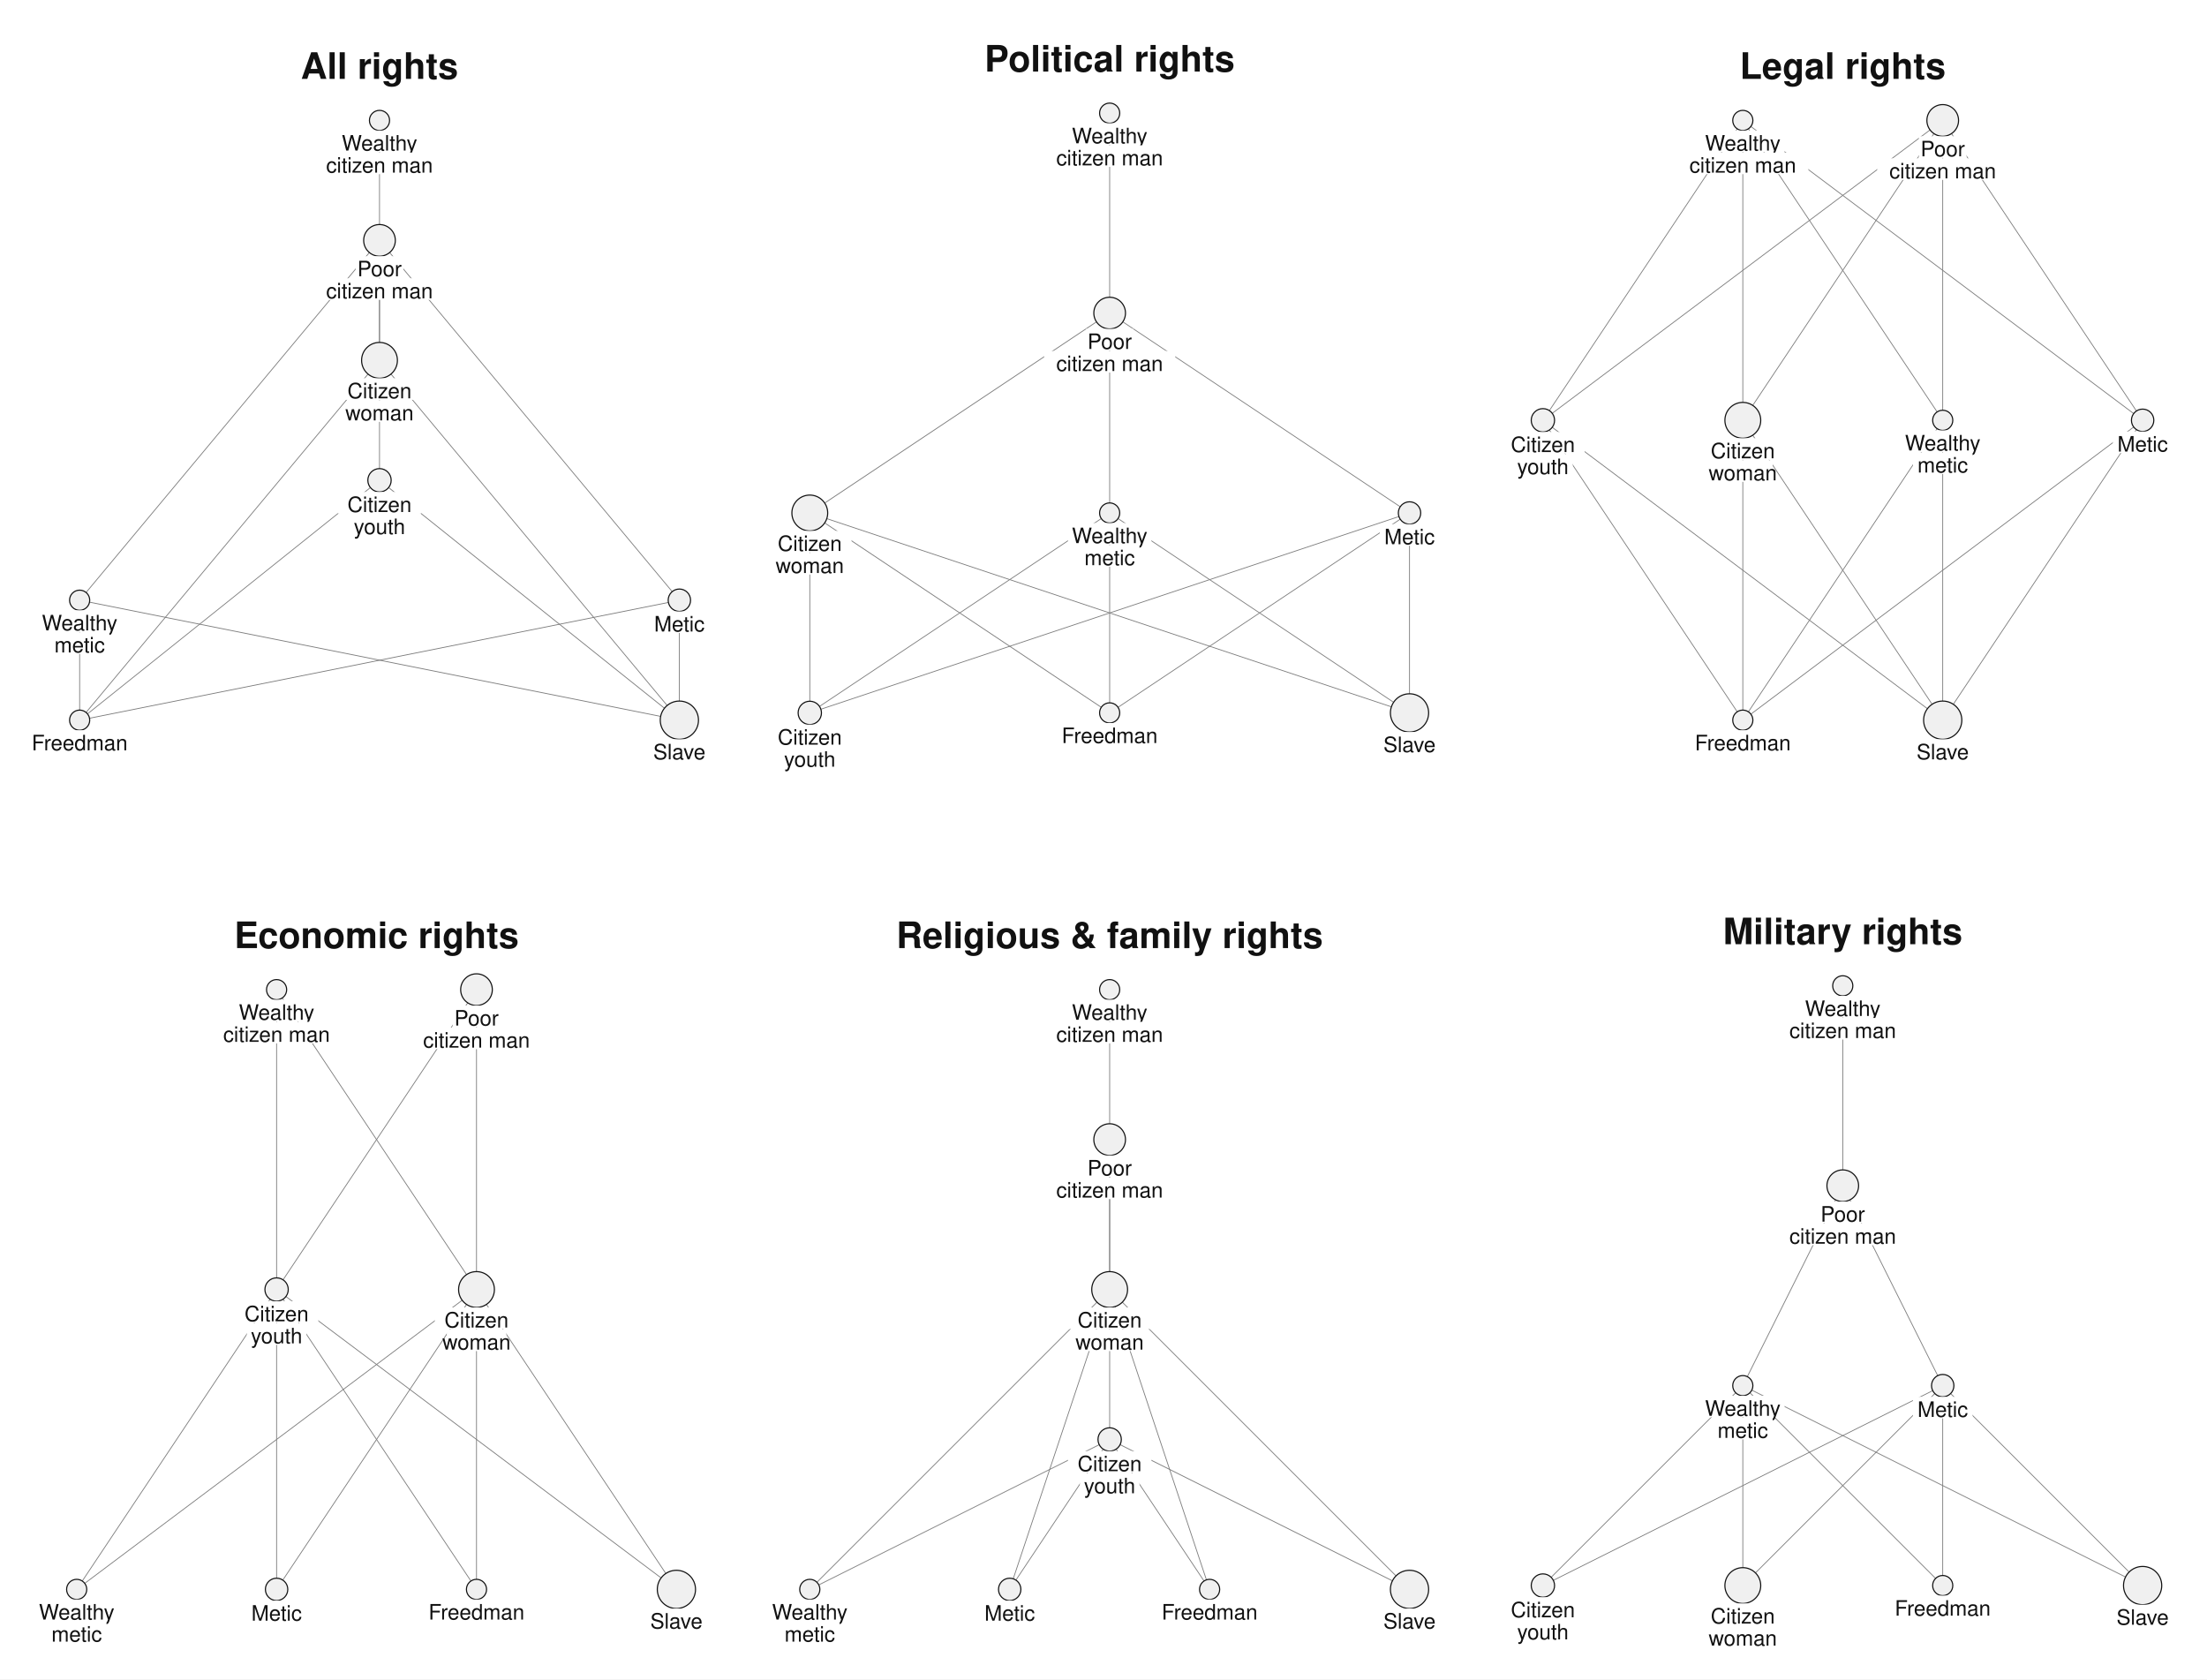
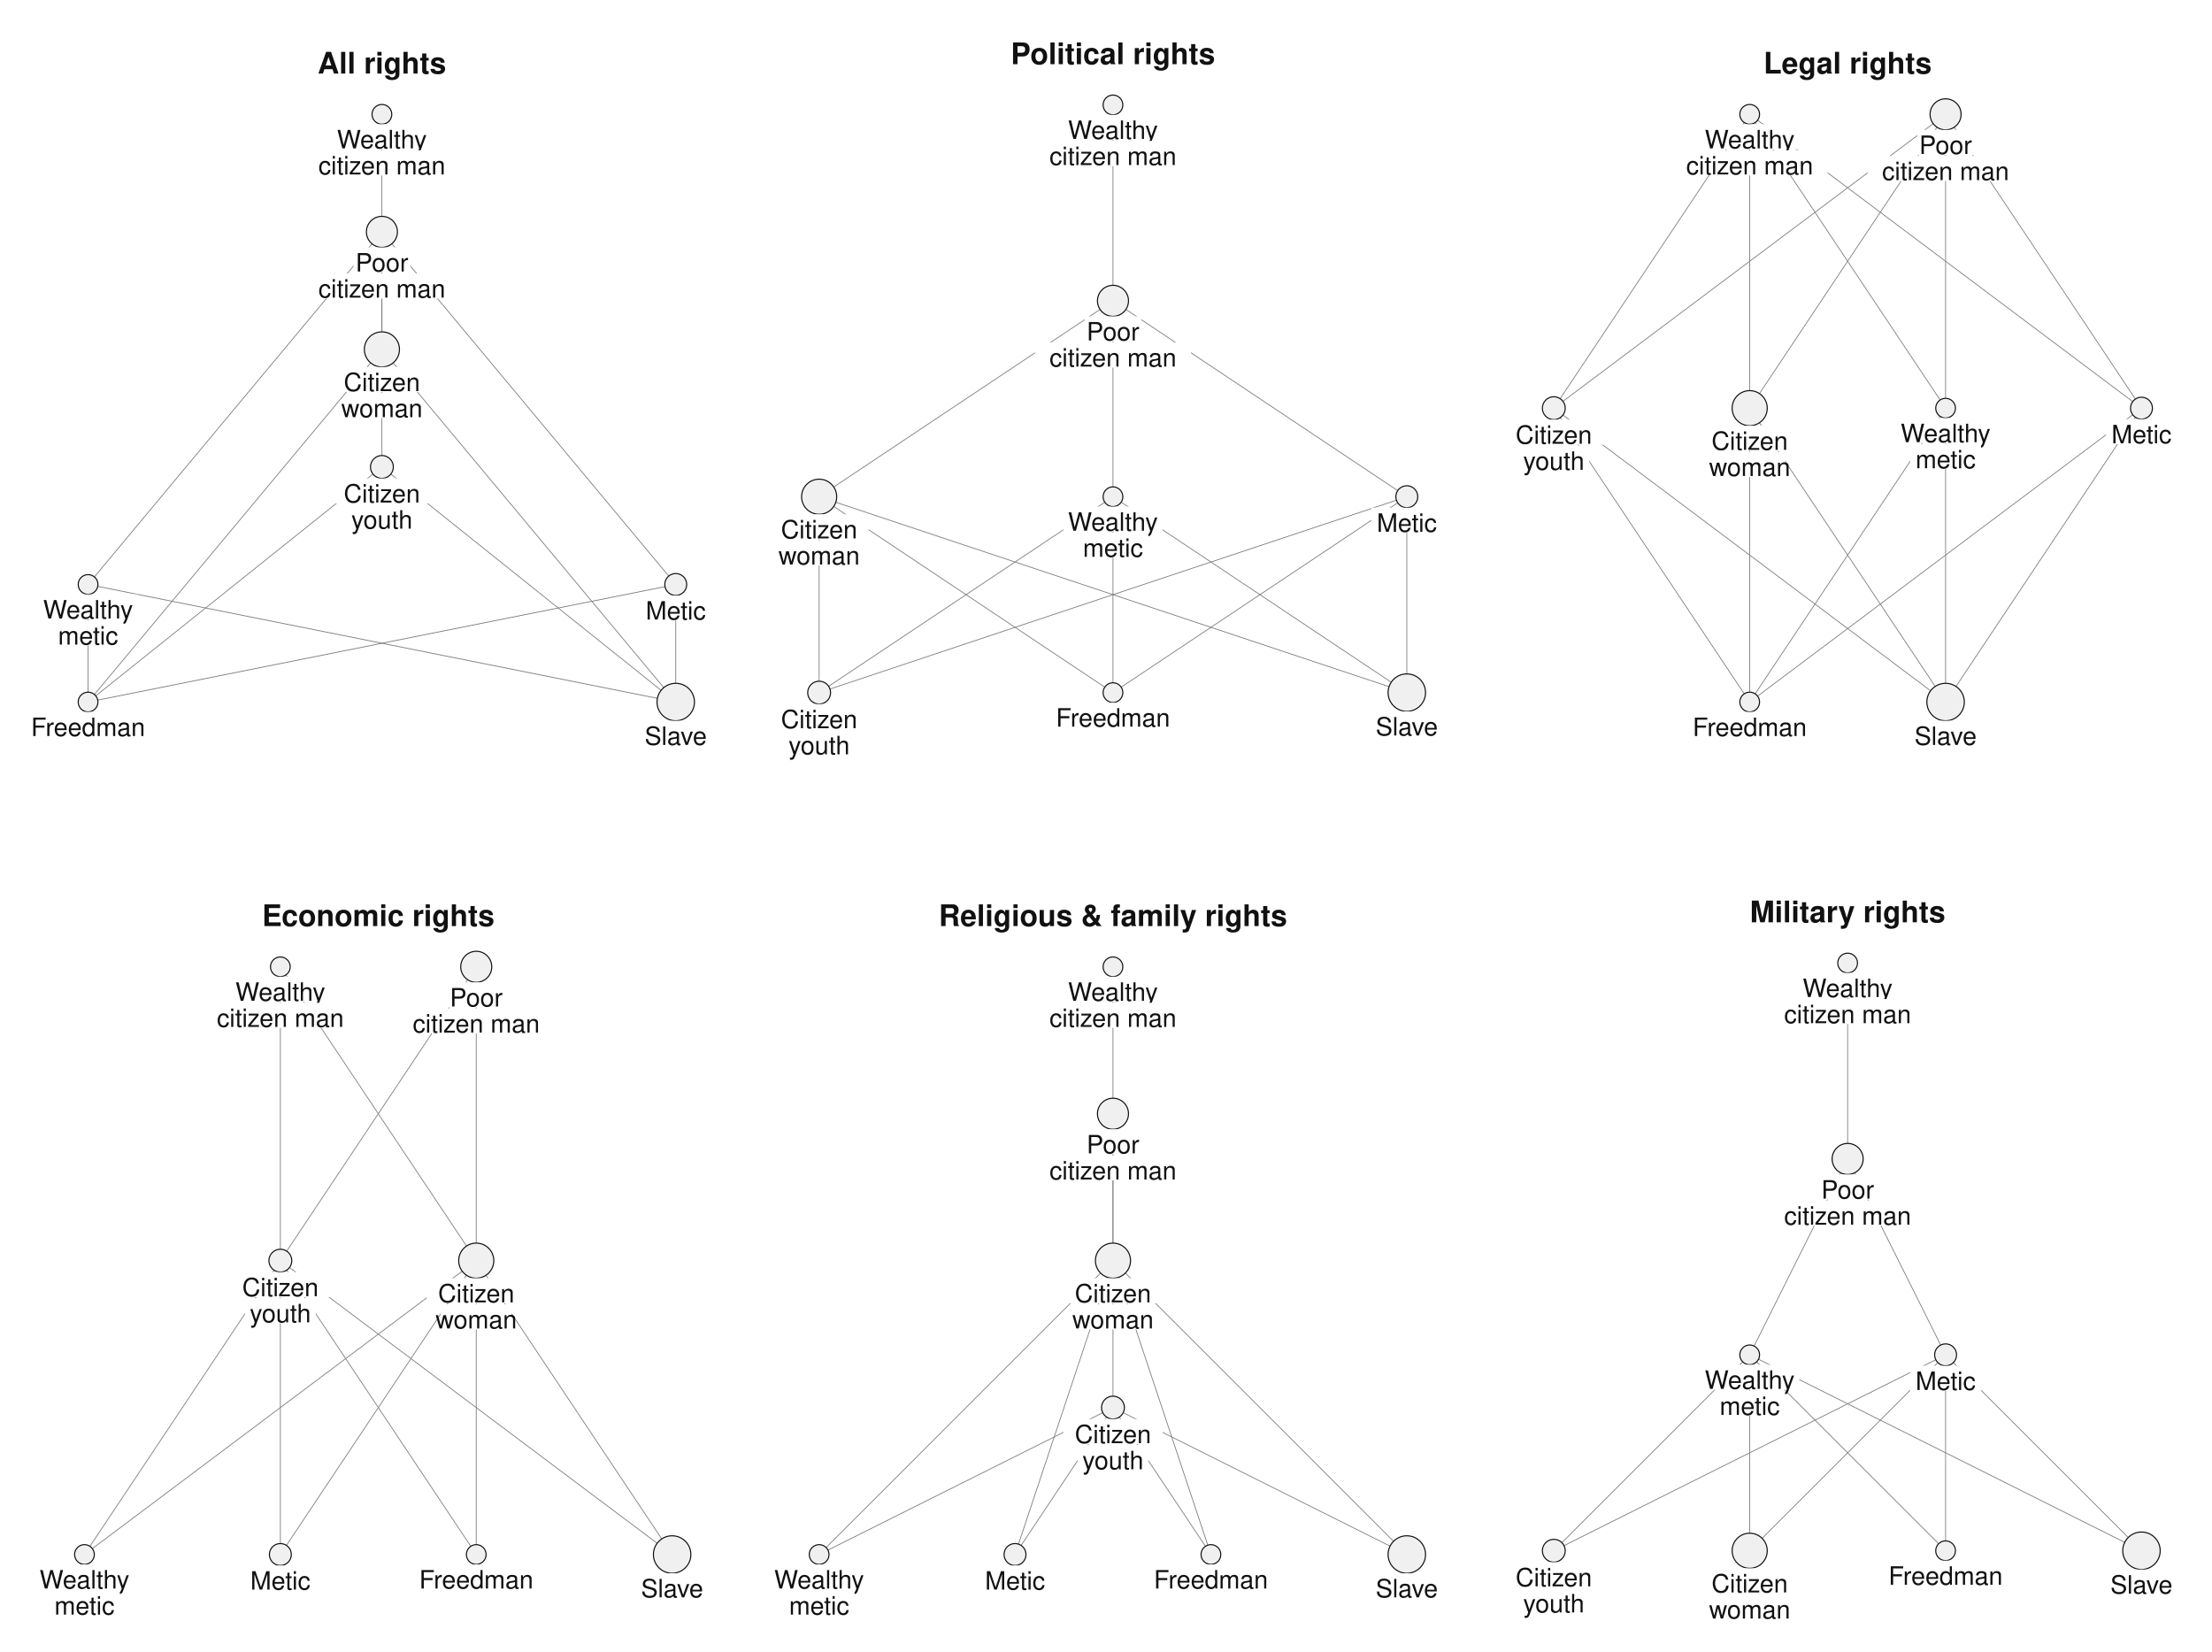
- <svg xmlns="http://www.w3.org/2000/svg" width="2760" height="2100" viewBox="0 0 2760 2100" font-family="Helvetica Neue, Helvetica, Arial, sans-serif" fill="#111111">
-   <rect x="0" y="0" width="2760" height="2100" fill="#fff" />
-   <g transform="translate(99.6 10.6)">
-     <text x="375.0" y="88" font-size="45.6" font-weight="700" text-anchor="middle">All rights</text>
+ <svg xmlns="http://www.w3.org/2000/svg" width="2823" height="2108" viewBox="0 0 2823 2108" font-family="Helvetica Neue, Helvetica, Arial, sans-serif" fill="#111111">
+   <rect x="0" y="0" width="2823" height="2108" fill="#fff" />
+   <g transform="translate(112.4 5.9)">
+     <text x="375.0" y="88" font-size="38.0" font-weight="700" text-anchor="middle">All rights</text>
    <line x1="375.0" y1="140.0" x2="375.0" y2="290.0" stroke="#7d7d7d" stroke-width="1" />
    <line x1="375.0" y1="290.0" x2="375.0" y2="590.0" stroke="#7d7d7d" stroke-width="1" />
    <line x1="375.0" y1="290.0" x2="375.0" y2="440.0" stroke="#7d7d7d" stroke-width="1" />
    <line x1="375.0" y1="290.0" x2="0.0" y2="740.0" stroke="#7d7d7d" stroke-width="1" />
    <line x1="375.0" y1="290.0" x2="750.0" y2="740.0" stroke="#7d7d7d" stroke-width="1" />
    <line x1="375.0" y1="590.0" x2="0.0" y2="890.0" stroke="#7d7d7d" stroke-width="1" />
    <line x1="375.0" y1="440.0" x2="0.0" y2="890.0" stroke="#7d7d7d" stroke-width="1" />
    <line x1="0.0" y1="740.0" x2="0.0" y2="890.0" stroke="#7d7d7d" stroke-width="1" />
    <line x1="750.0" y1="740.0" x2="0.0" y2="890.0" stroke="#7d7d7d" stroke-width="1" />
    <line x1="375.0" y1="590.0" x2="750.0" y2="890.0" stroke="#7d7d7d" stroke-width="1" />
    <line x1="375.0" y1="440.0" x2="750.0" y2="890.0" stroke="#7d7d7d" stroke-width="1" />
    <line x1="0.0" y1="740.0" x2="750.0" y2="890.0" stroke="#7d7d7d" stroke-width="1" />
    <line x1="750.0" y1="740.0" x2="750.0" y2="890.0" stroke="#7d7d7d" stroke-width="1" />
    <circle cx="375.0" cy="140.0" r="12.6" fill="#f0f0f0" stroke="#111111" stroke-width="1.4" />
-     <rect x="322.9" y="152.6" width="104.3" height="27" fill="#fff" />
-     <text x="375.0" y="177.7" font-size="26.6" text-anchor="middle">Wealthy</text>
-     <rect x="293.1" y="180.2" width="163.9" height="27" fill="#fff" />
-     <text x="375.0" y="205.3" font-size="26.6" text-anchor="middle">citizen man</text>
+     <rect x="311.7" y="152.6" width="126.6" height="32" fill="#fff" />
+     <text x="375.0" y="183.4" font-size="32.3" text-anchor="middle">Wealthy</text>
+     <rect x="275.5" y="185.9" width="199.0" height="32" fill="#fff" />
+     <text x="375.0" y="216.7" font-size="32.3" text-anchor="middle">citizen man</text>
    <circle cx="375.0" cy="290.0" r="19.8" fill="#f0f0f0" stroke="#111111" stroke-width="1.4" />
-     <rect x="345.2" y="309.8" width="59.6" height="27" fill="#fff" />
-     <text x="375.0" y="334.9" font-size="26.6" text-anchor="middle">Poor</text>
-     <rect x="293.1" y="337.4" width="163.9" height="27" fill="#fff" />
-     <text x="375.0" y="362.5" font-size="26.6" text-anchor="middle">citizen man</text>
+     <rect x="338.8" y="309.8" width="72.4" height="32" fill="#fff" />
+     <text x="375.0" y="340.6" font-size="32.3" text-anchor="middle">Poor</text>
+     <rect x="275.5" y="343.1" width="199.0" height="32" fill="#fff" />
+     <text x="375.0" y="373.9" font-size="32.3" text-anchor="middle">citizen man</text>
    <circle cx="375.0" cy="590.0" r="14.6" fill="#f0f0f0" stroke="#111111" stroke-width="1.4" />
-     <rect x="322.9" y="604.6" width="104.3" height="27" fill="#fff" />
-     <text x="375.0" y="629.7" font-size="26.6" text-anchor="middle">Citizen</text>
-     <rect x="337.8" y="632.2" width="74.5" height="27" fill="#fff" />
-     <text x="375.0" y="657.3" font-size="26.6" text-anchor="middle">youth</text>
+     <rect x="311.7" y="604.6" width="126.6" height="32" fill="#fff" />
+     <text x="375.0" y="635.4" font-size="32.3" text-anchor="middle">Citizen</text>
+     <rect x="329.8" y="637.9" width="90.4" height="32" fill="#fff" />
+     <text x="375.0" y="668.7" font-size="32.3" text-anchor="middle">youth</text>
    <circle cx="375.0" cy="440.0" r="22.4" fill="#f0f0f0" stroke="#111111" stroke-width="1.4" />
-     <rect x="322.9" y="462.4" width="104.3" height="27" fill="#fff" />
-     <text x="375.0" y="487.5" font-size="26.6" text-anchor="middle">Citizen</text>
-     <rect x="337.8" y="490.0" width="74.5" height="27" fill="#fff" />
-     <text x="375.0" y="515.1" font-size="26.6" text-anchor="middle">woman</text>
+     <rect x="311.7" y="462.4" width="126.6" height="32" fill="#fff" />
+     <text x="375.0" y="493.2" font-size="32.3" text-anchor="middle">Citizen</text>
+     <rect x="329.8" y="495.7" width="90.4" height="32" fill="#fff" />
+     <text x="375.0" y="526.5" font-size="32.3" text-anchor="middle">woman</text>
    <circle cx="0.0" cy="740.0" r="12.6" fill="#f0f0f0" stroke="#111111" stroke-width="1.4" />
-     <rect x="-52.1" y="752.6" width="104.3" height="27" fill="#fff" />
-     <text x="0.0" y="777.7" font-size="26.6" text-anchor="middle">Wealthy</text>
-     <rect x="-37.2" y="780.2" width="74.5" height="27" fill="#fff" />
-     <text x="0.0" y="805.3" font-size="26.6" text-anchor="middle">metic</text>
+     <rect x="-63.3" y="752.6" width="126.6" height="32" fill="#fff" />
+     <text x="0.0" y="783.4" font-size="32.3" text-anchor="middle">Wealthy</text>
+     <rect x="-45.2" y="785.9" width="90.4" height="32" fill="#fff" />
+     <text x="0.0" y="816.7" font-size="32.3" text-anchor="middle">metic</text>
    <circle cx="750.0" cy="740.0" r="14.0" fill="#f0f0f0" stroke="#111111" stroke-width="1.4" />
-     <rect x="712.8" y="754.0" width="74.5" height="27" fill="#fff" />
-     <text x="750.0" y="779.1" font-size="26.6" text-anchor="middle">Metic</text>
+     <rect x="704.8" y="754.0" width="90.4" height="32" fill="#fff" />
+     <text x="750.0" y="784.8" font-size="32.3" text-anchor="middle">Metic</text>
    <circle cx="0.0" cy="890.0" r="12.6" fill="#f0f0f0" stroke="#111111" stroke-width="1.4" />
-     <rect x="-59.6" y="902.6" width="119.2" height="27" fill="#fff" />
-     <text x="0.0" y="927.7" font-size="26.6" text-anchor="middle">Freedman</text>
-     <circle cx="750.0" cy="890.0" r="23.9" fill="#f0f0f0" stroke="#111111" stroke-width="1.4" />
-     <rect x="712.8" y="913.9" width="74.5" height="27" fill="#fff" />
-     <text x="750.0" y="939.0" font-size="26.6" text-anchor="middle">Slave</text>
-   </g>
-   <g transform="translate(1012.7 1.5)">
-     <text x="375.0" y="88" font-size="45.6" font-weight="700" text-anchor="middle">Political rights</text>
+     <rect x="-72.4" y="902.6" width="144.7" height="32" fill="#fff" />
+     <text x="0.0" y="933.4" font-size="32.3" text-anchor="middle">Freedman</text>
+     <circle cx="750.0" cy="890.0" r="23.9" fill="#f0f0f0" stroke="#111111" stroke-width="1.4" />
+     <rect x="704.8" y="913.9" width="90.4" height="32" fill="#fff" />
+     <text x="750.0" y="944.7" font-size="32.3" text-anchor="middle">Slave</text>
+   </g>
+   <g transform="translate(1045.4 -6.1)">
+     <text x="375.0" y="88" font-size="38.0" font-weight="700" text-anchor="middle">Political rights</text>
    <line x1="375.0" y1="140.0" x2="375.0" y2="390.0" stroke="#7d7d7d" stroke-width="1" />
    <line x1="0.0" y1="640.0" x2="0.0" y2="890.0" stroke="#7d7d7d" stroke-width="1" />
    <line x1="375.0" y1="640.0" x2="0.0" y2="890.0" stroke="#7d7d7d" stroke-width="1" />
    <line x1="750.0" y1="640.0" x2="0.0" y2="890.0" stroke="#7d7d7d" stroke-width="1" />
    <line x1="375.0" y1="390.0" x2="0.0" y2="640.0" stroke="#7d7d7d" stroke-width="1" />
    <line x1="375.0" y1="390.0" x2="375.0" y2="640.0" stroke="#7d7d7d" stroke-width="1" />
    <line x1="375.0" y1="390.0" x2="750.0" y2="640.0" stroke="#7d7d7d" stroke-width="1" />
    <line x1="0.0" y1="640.0" x2="375.0" y2="890.0" stroke="#7d7d7d" stroke-width="1" />
    <line x1="375.0" y1="640.0" x2="375.0" y2="890.0" stroke="#7d7d7d" stroke-width="1" />
    <line x1="750.0" y1="640.0" x2="375.0" y2="890.0" stroke="#7d7d7d" stroke-width="1" />
    <line x1="0.0" y1="640.0" x2="750.0" y2="890.0" stroke="#7d7d7d" stroke-width="1" />
    <line x1="375.0" y1="640.0" x2="750.0" y2="890.0" stroke="#7d7d7d" stroke-width="1" />
    <line x1="750.0" y1="640.0" x2="750.0" y2="890.0" stroke="#7d7d7d" stroke-width="1" />
    <circle cx="375.0" cy="140.0" r="12.6" fill="#f0f0f0" stroke="#111111" stroke-width="1.4" />
-     <rect x="322.9" y="152.6" width="104.3" height="27" fill="#fff" />
-     <text x="375.0" y="177.7" font-size="26.6" text-anchor="middle">Wealthy</text>
-     <rect x="293.1" y="180.2" width="163.9" height="27" fill="#fff" />
-     <text x="375.0" y="205.3" font-size="26.6" text-anchor="middle">citizen man</text>
+     <rect x="311.7" y="152.6" width="126.6" height="32" fill="#fff" />
+     <text x="375.0" y="183.4" font-size="32.3" text-anchor="middle">Wealthy</text>
+     <rect x="275.5" y="185.9" width="199.0" height="32" fill="#fff" />
+     <text x="375.0" y="216.7" font-size="32.3" text-anchor="middle">citizen man</text>
    <circle cx="375.0" cy="390.0" r="19.8" fill="#f0f0f0" stroke="#111111" stroke-width="1.4" />
-     <rect x="345.2" y="409.8" width="59.6" height="27" fill="#fff" />
-     <text x="375.0" y="434.9" font-size="26.6" text-anchor="middle">Poor</text>
-     <rect x="293.1" y="437.4" width="163.9" height="27" fill="#fff" />
-     <text x="375.0" y="462.5" font-size="26.6" text-anchor="middle">citizen man</text>
+     <rect x="338.8" y="409.8" width="72.4" height="32" fill="#fff" />
+     <text x="375.0" y="440.6" font-size="32.3" text-anchor="middle">Poor</text>
+     <rect x="275.5" y="443.1" width="199.0" height="32" fill="#fff" />
+     <text x="375.0" y="473.9" font-size="32.3" text-anchor="middle">citizen man</text>
    <circle cx="0.0" cy="890.0" r="14.6" fill="#f0f0f0" stroke="#111111" stroke-width="1.4" />
-     <rect x="-52.1" y="904.6" width="104.3" height="27" fill="#fff" />
-     <text x="0.0" y="929.7" font-size="26.6" text-anchor="middle">Citizen</text>
-     <rect x="-37.2" y="932.2" width="74.5" height="27" fill="#fff" />
-     <text x="0.0" y="957.3" font-size="26.6" text-anchor="middle">youth</text>
+     <rect x="-63.3" y="904.6" width="126.6" height="32" fill="#fff" />
+     <text x="0.0" y="935.4" font-size="32.3" text-anchor="middle">Citizen</text>
+     <rect x="-45.2" y="937.9" width="90.4" height="32" fill="#fff" />
+     <text x="0.0" y="968.7" font-size="32.3" text-anchor="middle">youth</text>
    <circle cx="0.0" cy="640.0" r="22.4" fill="#f0f0f0" stroke="#111111" stroke-width="1.4" />
-     <rect x="-52.1" y="662.4" width="104.3" height="27" fill="#fff" />
-     <text x="0.0" y="687.5" font-size="26.6" text-anchor="middle">Citizen</text>
-     <rect x="-37.2" y="690.0" width="74.5" height="27" fill="#fff" />
-     <text x="0.0" y="715.1" font-size="26.6" text-anchor="middle">woman</text>
+     <rect x="-63.3" y="662.4" width="126.6" height="32" fill="#fff" />
+     <text x="0.0" y="693.2" font-size="32.3" text-anchor="middle">Citizen</text>
+     <rect x="-45.2" y="695.7" width="90.4" height="32" fill="#fff" />
+     <text x="0.0" y="726.5" font-size="32.3" text-anchor="middle">woman</text>
    <circle cx="375.0" cy="640.0" r="12.6" fill="#f0f0f0" stroke="#111111" stroke-width="1.4" />
-     <rect x="322.9" y="652.6" width="104.3" height="27" fill="#fff" />
-     <text x="375.0" y="677.7" font-size="26.6" text-anchor="middle">Wealthy</text>
-     <rect x="337.8" y="680.2" width="74.5" height="27" fill="#fff" />
-     <text x="375.0" y="705.3" font-size="26.6" text-anchor="middle">metic</text>
+     <rect x="311.7" y="652.6" width="126.6" height="32" fill="#fff" />
+     <text x="375.0" y="683.4" font-size="32.3" text-anchor="middle">Wealthy</text>
+     <rect x="329.8" y="685.9" width="90.4" height="32" fill="#fff" />
+     <text x="375.0" y="716.7" font-size="32.3" text-anchor="middle">metic</text>
    <circle cx="750.0" cy="640.0" r="14.0" fill="#f0f0f0" stroke="#111111" stroke-width="1.4" />
-     <rect x="712.8" y="654.0" width="74.5" height="27" fill="#fff" />
-     <text x="750.0" y="679.1" font-size="26.6" text-anchor="middle">Metic</text>
+     <rect x="704.8" y="654.0" width="90.4" height="32" fill="#fff" />
+     <text x="750.0" y="684.8" font-size="32.3" text-anchor="middle">Metic</text>
    <circle cx="375.0" cy="890.0" r="12.6" fill="#f0f0f0" stroke="#111111" stroke-width="1.4" />
-     <rect x="315.4" y="902.6" width="119.2" height="27" fill="#fff" />
-     <text x="375.0" y="927.7" font-size="26.6" text-anchor="middle">Freedman</text>
-     <circle cx="750.0" cy="890.0" r="23.9" fill="#f0f0f0" stroke="#111111" stroke-width="1.4" />
-     <rect x="712.8" y="913.9" width="74.5" height="27" fill="#fff" />
-     <text x="750.0" y="939.0" font-size="26.6" text-anchor="middle">Slave</text>
-   </g>
-   <g transform="translate(1929.5 10.6)">
-     <text x="375.0" y="88" font-size="45.6" font-weight="700" text-anchor="middle">Legal rights</text>
+     <rect x="302.6" y="902.6" width="144.7" height="32" fill="#fff" />
+     <text x="375.0" y="933.4" font-size="32.3" text-anchor="middle">Freedman</text>
+     <circle cx="750.0" cy="890.0" r="23.9" fill="#f0f0f0" stroke="#111111" stroke-width="1.4" />
+     <rect x="704.8" y="913.9" width="90.4" height="32" fill="#fff" />
+     <text x="750.0" y="944.7" font-size="32.3" text-anchor="middle">Slave</text>
+   </g>
+   <g transform="translate(1983.0 5.9)">
+     <text x="375.0" y="88" font-size="38.0" font-weight="700" text-anchor="middle">Legal rights</text>
    <line x1="250.0" y1="140.0" x2="0.0" y2="515.0" stroke="#7d7d7d" stroke-width="1" />
    <line x1="500.0" y1="140.0" x2="0.0" y2="515.0" stroke="#7d7d7d" stroke-width="1" />
    <line x1="250.0" y1="140.0" x2="250.0" y2="515.0" stroke="#7d7d7d" stroke-width="1" />
    <line x1="500.0" y1="140.0" x2="250.0" y2="515.0" stroke="#7d7d7d" stroke-width="1" />
    <line x1="250.0" y1="140.0" x2="500.0" y2="515.0" stroke="#7d7d7d" stroke-width="1" />
    <line x1="500.0" y1="140.0" x2="500.0" y2="515.0" stroke="#7d7d7d" stroke-width="1" />
    <line x1="250.0" y1="140.0" x2="750.0" y2="515.0" stroke="#7d7d7d" stroke-width="1" />
    <line x1="500.0" y1="140.0" x2="750.0" y2="515.0" stroke="#7d7d7d" stroke-width="1" />
    <line x1="0.0" y1="515.0" x2="250.0" y2="890.0" stroke="#7d7d7d" stroke-width="1" />
    <line x1="250.0" y1="515.0" x2="250.0" y2="890.0" stroke="#7d7d7d" stroke-width="1" />
    <line x1="500.0" y1="515.0" x2="250.0" y2="890.0" stroke="#7d7d7d" stroke-width="1" />
    <line x1="750.0" y1="515.0" x2="250.0" y2="890.0" stroke="#7d7d7d" stroke-width="1" />
    <line x1="0.0" y1="515.0" x2="500.0" y2="890.0" stroke="#7d7d7d" stroke-width="1" />
    <line x1="250.0" y1="515.0" x2="500.0" y2="890.0" stroke="#7d7d7d" stroke-width="1" />
    <line x1="500.0" y1="515.0" x2="500.0" y2="890.0" stroke="#7d7d7d" stroke-width="1" />
    <line x1="750.0" y1="515.0" x2="500.0" y2="890.0" stroke="#7d7d7d" stroke-width="1" />
    <circle cx="250.0" cy="140.0" r="12.6" fill="#f0f0f0" stroke="#111111" stroke-width="1.4" />
-     <rect x="197.9" y="152.6" width="104.3" height="27" fill="#fff" />
-     <text x="250.0" y="177.7" font-size="26.6" text-anchor="middle">Wealthy</text>
-     <rect x="168.1" y="180.2" width="163.9" height="27" fill="#fff" />
-     <text x="250.0" y="205.3" font-size="26.6" text-anchor="middle">citizen man</text>
+     <rect x="186.7" y="152.6" width="126.6" height="32" fill="#fff" />
+     <text x="250.0" y="183.4" font-size="32.3" text-anchor="middle">Wealthy</text>
+     <rect x="150.5" y="185.9" width="199.0" height="32" fill="#fff" />
+     <text x="250.0" y="216.7" font-size="32.3" text-anchor="middle">citizen man</text>
    <circle cx="500.0" cy="140.0" r="19.8" fill="#f0f0f0" stroke="#111111" stroke-width="1.4" />
-     <rect x="470.2" y="159.8" width="59.6" height="27" fill="#fff" />
-     <text x="500.0" y="184.9" font-size="26.6" text-anchor="middle">Poor</text>
-     <rect x="418.1" y="187.4" width="163.9" height="27" fill="#fff" />
-     <text x="500.0" y="212.5" font-size="26.6" text-anchor="middle">citizen man</text>
+     <rect x="463.8" y="159.8" width="72.4" height="32" fill="#fff" />
+     <text x="500.0" y="190.6" font-size="32.3" text-anchor="middle">Poor</text>
+     <rect x="400.5" y="193.1" width="199.0" height="32" fill="#fff" />
+     <text x="500.0" y="223.9" font-size="32.3" text-anchor="middle">citizen man</text>
    <circle cx="0.0" cy="515.0" r="14.6" fill="#f0f0f0" stroke="#111111" stroke-width="1.4" />
-     <rect x="-52.1" y="529.6" width="104.3" height="27" fill="#fff" />
-     <text x="0.0" y="554.7" font-size="26.6" text-anchor="middle">Citizen</text>
-     <rect x="-37.2" y="557.2" width="74.5" height="27" fill="#fff" />
-     <text x="0.0" y="582.3" font-size="26.6" text-anchor="middle">youth</text>
+     <rect x="-63.3" y="529.6" width="126.6" height="32" fill="#fff" />
+     <text x="0.0" y="560.4" font-size="32.3" text-anchor="middle">Citizen</text>
+     <rect x="-45.2" y="562.9" width="90.4" height="32" fill="#fff" />
+     <text x="0.0" y="593.7" font-size="32.3" text-anchor="middle">youth</text>
    <circle cx="250.0" cy="515.0" r="22.4" fill="#f0f0f0" stroke="#111111" stroke-width="1.4" />
-     <rect x="197.9" y="537.4" width="104.3" height="27" fill="#fff" />
-     <text x="250.0" y="562.5" font-size="26.6" text-anchor="middle">Citizen</text>
-     <rect x="212.8" y="565.0" width="74.5" height="27" fill="#fff" />
-     <text x="250.0" y="590.1" font-size="26.6" text-anchor="middle">woman</text>
+     <rect x="186.7" y="537.4" width="126.6" height="32" fill="#fff" />
+     <text x="250.0" y="568.2" font-size="32.3" text-anchor="middle">Citizen</text>
+     <rect x="204.8" y="570.7" width="90.4" height="32" fill="#fff" />
+     <text x="250.0" y="601.5" font-size="32.3" text-anchor="middle">woman</text>
    <circle cx="500.0" cy="515.0" r="12.6" fill="#f0f0f0" stroke="#111111" stroke-width="1.4" />
-     <rect x="447.9" y="527.6" width="104.3" height="27" fill="#fff" />
-     <text x="500.0" y="552.7" font-size="26.6" text-anchor="middle">Wealthy</text>
-     <rect x="462.8" y="555.2" width="74.5" height="27" fill="#fff" />
-     <text x="500.0" y="580.3" font-size="26.6" text-anchor="middle">metic</text>
+     <rect x="436.7" y="527.6" width="126.6" height="32" fill="#fff" />
+     <text x="500.0" y="558.4" font-size="32.3" text-anchor="middle">Wealthy</text>
+     <rect x="454.8" y="560.9" width="90.4" height="32" fill="#fff" />
+     <text x="500.0" y="591.7" font-size="32.3" text-anchor="middle">metic</text>
    <circle cx="750.0" cy="515.0" r="14.0" fill="#f0f0f0" stroke="#111111" stroke-width="1.4" />
-     <rect x="712.8" y="529.0" width="74.5" height="27" fill="#fff" />
-     <text x="750.0" y="554.1" font-size="26.6" text-anchor="middle">Metic</text>
+     <rect x="704.8" y="529.0" width="90.4" height="32" fill="#fff" />
+     <text x="750.0" y="559.8" font-size="32.3" text-anchor="middle">Metic</text>
    <circle cx="250.0" cy="890.0" r="12.6" fill="#f0f0f0" stroke="#111111" stroke-width="1.4" />
-     <rect x="190.4" y="902.6" width="119.2" height="27" fill="#fff" />
-     <text x="250.0" y="927.7" font-size="26.6" text-anchor="middle">Freedman</text>
+     <rect x="177.6" y="902.6" width="144.7" height="32" fill="#fff" />
+     <text x="250.0" y="933.4" font-size="32.3" text-anchor="middle">Freedman</text>
    <circle cx="500.0" cy="890.0" r="23.9" fill="#f0f0f0" stroke="#111111" stroke-width="1.4" />
-     <rect x="462.8" y="913.9" width="74.5" height="27" fill="#fff" />
-     <text x="500.0" y="939.0" font-size="26.6" text-anchor="middle">Slave</text>
-   </g>
-   <g transform="translate(95.9 1097.6)">
-     <text x="375.0" y="88" font-size="45.6" font-weight="700" text-anchor="middle">Economic rights</text>
+     <rect x="454.8" y="913.9" width="90.4" height="32" fill="#fff" />
+     <text x="500.0" y="944.7" font-size="32.3" text-anchor="middle">Slave</text>
+   </g>
+   <g transform="translate(107.8 1093.8)">
+     <text x="375.0" y="88" font-size="38.0" font-weight="700" text-anchor="middle">Economic rights</text>
    <line x1="250.0" y1="140.0" x2="250.0" y2="515.0" stroke="#7d7d7d" stroke-width="1" />
    <line x1="500.0" y1="140.0" x2="250.0" y2="515.0" stroke="#7d7d7d" stroke-width="1" />
    <line x1="250.0" y1="140.0" x2="500.0" y2="515.0" stroke="#7d7d7d" stroke-width="1" />
    <line x1="500.0" y1="140.0" x2="500.0" y2="515.0" stroke="#7d7d7d" stroke-width="1" />
    <line x1="250.0" y1="515.0" x2="0.0" y2="890.0" stroke="#7d7d7d" stroke-width="1" />
    <line x1="500.0" y1="515.0" x2="0.0" y2="890.0" stroke="#7d7d7d" stroke-width="1" />
    <line x1="250.0" y1="515.0" x2="250.0" y2="890.0" stroke="#7d7d7d" stroke-width="1" />
    <line x1="500.0" y1="515.0" x2="250.0" y2="890.0" stroke="#7d7d7d" stroke-width="1" />
    <line x1="250.0" y1="515.0" x2="500.0" y2="890.0" stroke="#7d7d7d" stroke-width="1" />
    <line x1="500.0" y1="515.0" x2="500.0" y2="890.0" stroke="#7d7d7d" stroke-width="1" />
    <line x1="250.0" y1="515.0" x2="750.0" y2="890.0" stroke="#7d7d7d" stroke-width="1" />
    <line x1="500.0" y1="515.0" x2="750.0" y2="890.0" stroke="#7d7d7d" stroke-width="1" />
    <circle cx="250.0" cy="140.0" r="12.6" fill="#f0f0f0" stroke="#111111" stroke-width="1.4" />
-     <rect x="197.9" y="152.6" width="104.3" height="27" fill="#fff" />
-     <text x="250.0" y="177.7" font-size="26.6" text-anchor="middle">Wealthy</text>
-     <rect x="168.1" y="180.2" width="163.9" height="27" fill="#fff" />
-     <text x="250.0" y="205.3" font-size="26.6" text-anchor="middle">citizen man</text>
+     <rect x="186.7" y="152.6" width="126.6" height="32" fill="#fff" />
+     <text x="250.0" y="183.4" font-size="32.3" text-anchor="middle">Wealthy</text>
+     <rect x="150.5" y="185.9" width="199.0" height="32" fill="#fff" />
+     <text x="250.0" y="216.7" font-size="32.3" text-anchor="middle">citizen man</text>
    <circle cx="500.0" cy="140.0" r="19.8" fill="#f0f0f0" stroke="#111111" stroke-width="1.4" />
-     <rect x="470.2" y="159.8" width="59.6" height="27" fill="#fff" />
-     <text x="500.0" y="184.9" font-size="26.6" text-anchor="middle">Poor</text>
-     <rect x="418.1" y="187.4" width="163.9" height="27" fill="#fff" />
-     <text x="500.0" y="212.5" font-size="26.6" text-anchor="middle">citizen man</text>
+     <rect x="463.8" y="159.8" width="72.4" height="32" fill="#fff" />
+     <text x="500.0" y="190.6" font-size="32.3" text-anchor="middle">Poor</text>
+     <rect x="400.5" y="193.1" width="199.0" height="32" fill="#fff" />
+     <text x="500.0" y="223.9" font-size="32.3" text-anchor="middle">citizen man</text>
    <circle cx="250.0" cy="515.0" r="14.6" fill="#f0f0f0" stroke="#111111" stroke-width="1.4" />
-     <rect x="197.9" y="529.6" width="104.3" height="27" fill="#fff" />
-     <text x="250.0" y="554.7" font-size="26.6" text-anchor="middle">Citizen</text>
-     <rect x="212.8" y="557.2" width="74.5" height="27" fill="#fff" />
-     <text x="250.0" y="582.3" font-size="26.6" text-anchor="middle">youth</text>
+     <rect x="186.7" y="529.6" width="126.6" height="32" fill="#fff" />
+     <text x="250.0" y="560.4" font-size="32.3" text-anchor="middle">Citizen</text>
+     <rect x="204.8" y="562.9" width="90.4" height="32" fill="#fff" />
+     <text x="250.0" y="593.7" font-size="32.3" text-anchor="middle">youth</text>
    <circle cx="500.0" cy="515.0" r="22.4" fill="#f0f0f0" stroke="#111111" stroke-width="1.4" />
-     <rect x="447.9" y="537.4" width="104.3" height="27" fill="#fff" />
-     <text x="500.0" y="562.5" font-size="26.6" text-anchor="middle">Citizen</text>
-     <rect x="462.8" y="565.0" width="74.5" height="27" fill="#fff" />
-     <text x="500.0" y="590.1" font-size="26.6" text-anchor="middle">woman</text>
+     <rect x="436.7" y="537.4" width="126.6" height="32" fill="#fff" />
+     <text x="500.0" y="568.2" font-size="32.3" text-anchor="middle">Citizen</text>
+     <rect x="454.8" y="570.7" width="90.4" height="32" fill="#fff" />
+     <text x="500.0" y="601.5" font-size="32.3" text-anchor="middle">woman</text>
    <circle cx="0.0" cy="890.0" r="12.6" fill="#f0f0f0" stroke="#111111" stroke-width="1.4" />
-     <rect x="-52.1" y="902.6" width="104.3" height="27" fill="#fff" />
-     <text x="0.0" y="927.7" font-size="26.6" text-anchor="middle">Wealthy</text>
-     <rect x="-37.2" y="930.2" width="74.5" height="27" fill="#fff" />
-     <text x="0.0" y="955.3" font-size="26.6" text-anchor="middle">metic</text>
+     <rect x="-63.3" y="902.6" width="126.6" height="32" fill="#fff" />
+     <text x="0.0" y="933.4" font-size="32.3" text-anchor="middle">Wealthy</text>
+     <rect x="-45.2" y="935.9" width="90.4" height="32" fill="#fff" />
+     <text x="0.0" y="966.7" font-size="32.3" text-anchor="middle">metic</text>
    <circle cx="250.0" cy="890.0" r="14.0" fill="#f0f0f0" stroke="#111111" stroke-width="1.4" />
-     <rect x="212.8" y="904.0" width="74.5" height="27" fill="#fff" />
-     <text x="250.0" y="929.1" font-size="26.6" text-anchor="middle">Metic</text>
+     <rect x="204.8" y="904.0" width="90.4" height="32" fill="#fff" />
+     <text x="250.0" y="934.8" font-size="32.3" text-anchor="middle">Metic</text>
    <circle cx="500.0" cy="890.0" r="12.6" fill="#f0f0f0" stroke="#111111" stroke-width="1.4" />
-     <rect x="440.4" y="902.6" width="119.2" height="27" fill="#fff" />
-     <text x="500.0" y="927.7" font-size="26.6" text-anchor="middle">Freedman</text>
-     <circle cx="750.0" cy="890.0" r="23.9" fill="#f0f0f0" stroke="#111111" stroke-width="1.4" />
-     <rect x="712.8" y="913.9" width="74.5" height="27" fill="#fff" />
-     <text x="750.0" y="939.0" font-size="26.6" text-anchor="middle">Slave</text>
-   </g>
-   <g transform="translate(1012.7 1097.6)">
-     <text x="375.0" y="88" font-size="45.6" font-weight="700" text-anchor="middle">Religious &amp; family rights</text>
+     <rect x="427.6" y="902.6" width="144.7" height="32" fill="#fff" />
+     <text x="500.0" y="933.4" font-size="32.3" text-anchor="middle">Freedman</text>
+     <circle cx="750.0" cy="890.0" r="23.9" fill="#f0f0f0" stroke="#111111" stroke-width="1.4" />
+     <rect x="704.8" y="913.9" width="90.4" height="32" fill="#fff" />
+     <text x="750.0" y="944.7" font-size="32.3" text-anchor="middle">Slave</text>
+   </g>
+   <g transform="translate(1045.4 1093.8)">
+     <text x="375.0" y="88" font-size="38.0" font-weight="700" text-anchor="middle">Religious &amp; family rights</text>
    <line x1="375.0" y1="140.0" x2="375.0" y2="327.5" stroke="#7d7d7d" stroke-width="1" />
    <line x1="375.0" y1="327.5" x2="375.0" y2="702.5" stroke="#7d7d7d" stroke-width="1" />
    <line x1="375.0" y1="327.5" x2="375.0" y2="515.0" stroke="#7d7d7d" stroke-width="1" />
    <line x1="375.0" y1="702.5" x2="0.0" y2="890.0" stroke="#7d7d7d" stroke-width="1" />
    <line x1="375.0" y1="515.0" x2="0.0" y2="890.0" stroke="#7d7d7d" stroke-width="1" />
    <line x1="375.0" y1="702.5" x2="250.0" y2="890.0" stroke="#7d7d7d" stroke-width="1" />
    <line x1="375.0" y1="515.0" x2="250.0" y2="890.0" stroke="#7d7d7d" stroke-width="1" />
    <line x1="375.0" y1="702.5" x2="500.0" y2="890.0" stroke="#7d7d7d" stroke-width="1" />
    <line x1="375.0" y1="515.0" x2="500.0" y2="890.0" stroke="#7d7d7d" stroke-width="1" />
    <line x1="375.0" y1="702.5" x2="750.0" y2="890.0" stroke="#7d7d7d" stroke-width="1" />
    <line x1="375.0" y1="515.0" x2="750.0" y2="890.0" stroke="#7d7d7d" stroke-width="1" />
    <circle cx="375.0" cy="140.0" r="12.6" fill="#f0f0f0" stroke="#111111" stroke-width="1.4" />
-     <rect x="322.9" y="152.6" width="104.3" height="27" fill="#fff" />
-     <text x="375.0" y="177.7" font-size="26.6" text-anchor="middle">Wealthy</text>
-     <rect x="293.1" y="180.2" width="163.9" height="27" fill="#fff" />
-     <text x="375.0" y="205.3" font-size="26.6" text-anchor="middle">citizen man</text>
+     <rect x="311.7" y="152.6" width="126.6" height="32" fill="#fff" />
+     <text x="375.0" y="183.4" font-size="32.3" text-anchor="middle">Wealthy</text>
+     <rect x="275.5" y="185.9" width="199.0" height="32" fill="#fff" />
+     <text x="375.0" y="216.7" font-size="32.3" text-anchor="middle">citizen man</text>
    <circle cx="375.0" cy="327.5" r="19.8" fill="#f0f0f0" stroke="#111111" stroke-width="1.4" />
-     <rect x="345.2" y="347.3" width="59.6" height="27" fill="#fff" />
-     <text x="375.0" y="372.4" font-size="26.6" text-anchor="middle">Poor</text>
-     <rect x="293.1" y="374.9" width="163.9" height="27" fill="#fff" />
-     <text x="375.0" y="400.0" font-size="26.6" text-anchor="middle">citizen man</text>
+     <rect x="338.8" y="347.3" width="72.4" height="32" fill="#fff" />
+     <text x="375.0" y="378.1" font-size="32.3" text-anchor="middle">Poor</text>
+     <rect x="275.5" y="380.6" width="199.0" height="32" fill="#fff" />
+     <text x="375.0" y="411.4" font-size="32.3" text-anchor="middle">citizen man</text>
    <circle cx="375.0" cy="702.5" r="14.6" fill="#f0f0f0" stroke="#111111" stroke-width="1.4" />
-     <rect x="322.9" y="717.1" width="104.3" height="27" fill="#fff" />
-     <text x="375.0" y="742.2" font-size="26.6" text-anchor="middle">Citizen</text>
-     <rect x="337.8" y="744.7" width="74.5" height="27" fill="#fff" />
-     <text x="375.0" y="769.8" font-size="26.6" text-anchor="middle">youth</text>
+     <rect x="311.7" y="717.1" width="126.6" height="32" fill="#fff" />
+     <text x="375.0" y="747.9" font-size="32.3" text-anchor="middle">Citizen</text>
+     <rect x="329.8" y="750.4" width="90.4" height="32" fill="#fff" />
+     <text x="375.0" y="781.2" font-size="32.3" text-anchor="middle">youth</text>
    <circle cx="375.0" cy="515.0" r="22.4" fill="#f0f0f0" stroke="#111111" stroke-width="1.4" />
-     <rect x="322.9" y="537.4" width="104.3" height="27" fill="#fff" />
-     <text x="375.0" y="562.5" font-size="26.6" text-anchor="middle">Citizen</text>
-     <rect x="337.8" y="565.0" width="74.5" height="27" fill="#fff" />
-     <text x="375.0" y="590.1" font-size="26.6" text-anchor="middle">woman</text>
+     <rect x="311.7" y="537.4" width="126.6" height="32" fill="#fff" />
+     <text x="375.0" y="568.2" font-size="32.3" text-anchor="middle">Citizen</text>
+     <rect x="329.8" y="570.7" width="90.4" height="32" fill="#fff" />
+     <text x="375.0" y="601.5" font-size="32.3" text-anchor="middle">woman</text>
    <circle cx="0.0" cy="890.0" r="12.6" fill="#f0f0f0" stroke="#111111" stroke-width="1.4" />
-     <rect x="-52.1" y="902.6" width="104.3" height="27" fill="#fff" />
-     <text x="0.0" y="927.7" font-size="26.6" text-anchor="middle">Wealthy</text>
-     <rect x="-37.2" y="930.2" width="74.5" height="27" fill="#fff" />
-     <text x="0.0" y="955.3" font-size="26.6" text-anchor="middle">metic</text>
+     <rect x="-63.3" y="902.6" width="126.6" height="32" fill="#fff" />
+     <text x="0.0" y="933.4" font-size="32.3" text-anchor="middle">Wealthy</text>
+     <rect x="-45.2" y="935.9" width="90.4" height="32" fill="#fff" />
+     <text x="0.0" y="966.7" font-size="32.3" text-anchor="middle">metic</text>
    <circle cx="250.0" cy="890.0" r="14.0" fill="#f0f0f0" stroke="#111111" stroke-width="1.4" />
-     <rect x="212.8" y="904.0" width="74.5" height="27" fill="#fff" />
-     <text x="250.0" y="929.1" font-size="26.6" text-anchor="middle">Metic</text>
+     <rect x="204.8" y="904.0" width="90.4" height="32" fill="#fff" />
+     <text x="250.0" y="934.8" font-size="32.3" text-anchor="middle">Metic</text>
    <circle cx="500.0" cy="890.0" r="12.6" fill="#f0f0f0" stroke="#111111" stroke-width="1.4" />
-     <rect x="440.4" y="902.6" width="119.2" height="27" fill="#fff" />
-     <text x="500.0" y="927.7" font-size="26.6" text-anchor="middle">Freedman</text>
-     <circle cx="750.0" cy="890.0" r="23.9" fill="#f0f0f0" stroke="#111111" stroke-width="1.4" />
-     <rect x="712.8" y="913.9" width="74.5" height="27" fill="#fff" />
-     <text x="750.0" y="939.0" font-size="26.6" text-anchor="middle">Slave</text>
-   </g>
-   <g transform="translate(1929.5 1092.8)">
-     <text x="375.0" y="88" font-size="45.6" font-weight="700" text-anchor="middle">Military rights</text>
+     <rect x="427.6" y="902.6" width="144.7" height="32" fill="#fff" />
+     <text x="500.0" y="933.4" font-size="32.3" text-anchor="middle">Freedman</text>
+     <circle cx="750.0" cy="890.0" r="23.9" fill="#f0f0f0" stroke="#111111" stroke-width="1.4" />
+     <rect x="704.8" y="913.9" width="90.4" height="32" fill="#fff" />
+     <text x="750.0" y="944.7" font-size="32.3" text-anchor="middle">Slave</text>
+   </g>
+   <g transform="translate(1983.0 1089.0)">
+     <text x="375.0" y="88" font-size="38.0" font-weight="700" text-anchor="middle">Military rights</text>
    <line x1="375.0" y1="140.0" x2="375.0" y2="390.0" stroke="#7d7d7d" stroke-width="1" />
    <line x1="250.0" y1="640.0" x2="0.0" y2="890.0" stroke="#7d7d7d" stroke-width="1" />
    <line x1="500.0" y1="640.0" x2="0.0" y2="890.0" stroke="#7d7d7d" stroke-width="1" />
    <line x1="250.0" y1="640.0" x2="250.0" y2="890.0" stroke="#7d7d7d" stroke-width="1" />
    <line x1="500.0" y1="640.0" x2="250.0" y2="890.0" stroke="#7d7d7d" stroke-width="1" />
    <line x1="375.0" y1="390.0" x2="250.0" y2="640.0" stroke="#7d7d7d" stroke-width="1" />
    <line x1="375.0" y1="390.0" x2="500.0" y2="640.0" stroke="#7d7d7d" stroke-width="1" />
    <line x1="250.0" y1="640.0" x2="500.0" y2="890.0" stroke="#7d7d7d" stroke-width="1" />
    <line x1="500.0" y1="640.0" x2="500.0" y2="890.0" stroke="#7d7d7d" stroke-width="1" />
    <line x1="250.0" y1="640.0" x2="750.0" y2="890.0" stroke="#7d7d7d" stroke-width="1" />
    <line x1="500.0" y1="640.0" x2="750.0" y2="890.0" stroke="#7d7d7d" stroke-width="1" />
    <circle cx="375.0" cy="140.0" r="12.6" fill="#f0f0f0" stroke="#111111" stroke-width="1.4" />
-     <rect x="322.9" y="152.6" width="104.3" height="27" fill="#fff" />
-     <text x="375.0" y="177.7" font-size="26.6" text-anchor="middle">Wealthy</text>
-     <rect x="293.1" y="180.2" width="163.9" height="27" fill="#fff" />
-     <text x="375.0" y="205.3" font-size="26.6" text-anchor="middle">citizen man</text>
+     <rect x="311.7" y="152.6" width="126.6" height="32" fill="#fff" />
+     <text x="375.0" y="183.4" font-size="32.3" text-anchor="middle">Wealthy</text>
+     <rect x="275.5" y="185.9" width="199.0" height="32" fill="#fff" />
+     <text x="375.0" y="216.7" font-size="32.3" text-anchor="middle">citizen man</text>
    <circle cx="375.0" cy="390.0" r="19.8" fill="#f0f0f0" stroke="#111111" stroke-width="1.4" />
-     <rect x="345.2" y="409.8" width="59.6" height="27" fill="#fff" />
-     <text x="375.0" y="434.9" font-size="26.6" text-anchor="middle">Poor</text>
-     <rect x="293.1" y="437.4" width="163.9" height="27" fill="#fff" />
-     <text x="375.0" y="462.5" font-size="26.6" text-anchor="middle">citizen man</text>
+     <rect x="338.8" y="409.8" width="72.4" height="32" fill="#fff" />
+     <text x="375.0" y="440.6" font-size="32.3" text-anchor="middle">Poor</text>
+     <rect x="275.5" y="443.1" width="199.0" height="32" fill="#fff" />
+     <text x="375.0" y="473.9" font-size="32.3" text-anchor="middle">citizen man</text>
    <circle cx="0.0" cy="890.0" r="14.6" fill="#f0f0f0" stroke="#111111" stroke-width="1.4" />
-     <rect x="-52.1" y="904.6" width="104.3" height="27" fill="#fff" />
-     <text x="0.0" y="929.7" font-size="26.6" text-anchor="middle">Citizen</text>
-     <rect x="-37.2" y="932.2" width="74.5" height="27" fill="#fff" />
-     <text x="0.0" y="957.3" font-size="26.6" text-anchor="middle">youth</text>
+     <rect x="-63.3" y="904.6" width="126.6" height="32" fill="#fff" />
+     <text x="0.0" y="935.4" font-size="32.3" text-anchor="middle">Citizen</text>
+     <rect x="-45.2" y="937.9" width="90.4" height="32" fill="#fff" />
+     <text x="0.0" y="968.7" font-size="32.3" text-anchor="middle">youth</text>
    <circle cx="250.0" cy="890.0" r="22.4" fill="#f0f0f0" stroke="#111111" stroke-width="1.4" />
-     <rect x="197.9" y="912.4" width="104.3" height="27" fill="#fff" />
-     <text x="250.0" y="937.5" font-size="26.6" text-anchor="middle">Citizen</text>
-     <rect x="212.8" y="940.0" width="74.5" height="27" fill="#fff" />
-     <text x="250.0" y="965.1" font-size="26.6" text-anchor="middle">woman</text>
+     <rect x="186.7" y="912.4" width="126.6" height="32" fill="#fff" />
+     <text x="250.0" y="943.2" font-size="32.3" text-anchor="middle">Citizen</text>
+     <rect x="204.8" y="945.7" width="90.4" height="32" fill="#fff" />
+     <text x="250.0" y="976.5" font-size="32.3" text-anchor="middle">woman</text>
    <circle cx="250.0" cy="640.0" r="12.6" fill="#f0f0f0" stroke="#111111" stroke-width="1.4" />
-     <rect x="197.9" y="652.6" width="104.3" height="27" fill="#fff" />
-     <text x="250.0" y="677.7" font-size="26.6" text-anchor="middle">Wealthy</text>
-     <rect x="212.8" y="680.2" width="74.5" height="27" fill="#fff" />
-     <text x="250.0" y="705.3" font-size="26.6" text-anchor="middle">metic</text>
+     <rect x="186.7" y="652.6" width="126.6" height="32" fill="#fff" />
+     <text x="250.0" y="683.4" font-size="32.3" text-anchor="middle">Wealthy</text>
+     <rect x="204.8" y="685.9" width="90.4" height="32" fill="#fff" />
+     <text x="250.0" y="716.7" font-size="32.3" text-anchor="middle">metic</text>
    <circle cx="500.0" cy="640.0" r="14.0" fill="#f0f0f0" stroke="#111111" stroke-width="1.4" />
-     <rect x="462.8" y="654.0" width="74.5" height="27" fill="#fff" />
-     <text x="500.0" y="679.1" font-size="26.6" text-anchor="middle">Metic</text>
+     <rect x="454.8" y="654.0" width="90.4" height="32" fill="#fff" />
+     <text x="500.0" y="684.8" font-size="32.3" text-anchor="middle">Metic</text>
    <circle cx="500.0" cy="890.0" r="12.6" fill="#f0f0f0" stroke="#111111" stroke-width="1.4" />
-     <rect x="440.4" y="902.6" width="119.2" height="27" fill="#fff" />
-     <text x="500.0" y="927.7" font-size="26.6" text-anchor="middle">Freedman</text>
-     <circle cx="750.0" cy="890.0" r="23.9" fill="#f0f0f0" stroke="#111111" stroke-width="1.4" />
-     <rect x="712.8" y="913.9" width="74.5" height="27" fill="#fff" />
-     <text x="750.0" y="939.0" font-size="26.6" text-anchor="middle">Slave</text>
+     <rect x="427.6" y="902.6" width="144.7" height="32" fill="#fff" />
+     <text x="500.0" y="933.4" font-size="32.3" text-anchor="middle">Freedman</text>
+     <circle cx="750.0" cy="890.0" r="23.9" fill="#f0f0f0" stroke="#111111" stroke-width="1.4" />
+     <rect x="704.8" y="913.9" width="90.4" height="32" fill="#fff" />
+     <text x="750.0" y="944.7" font-size="32.3" text-anchor="middle">Slave</text>
  </g>
</svg>
